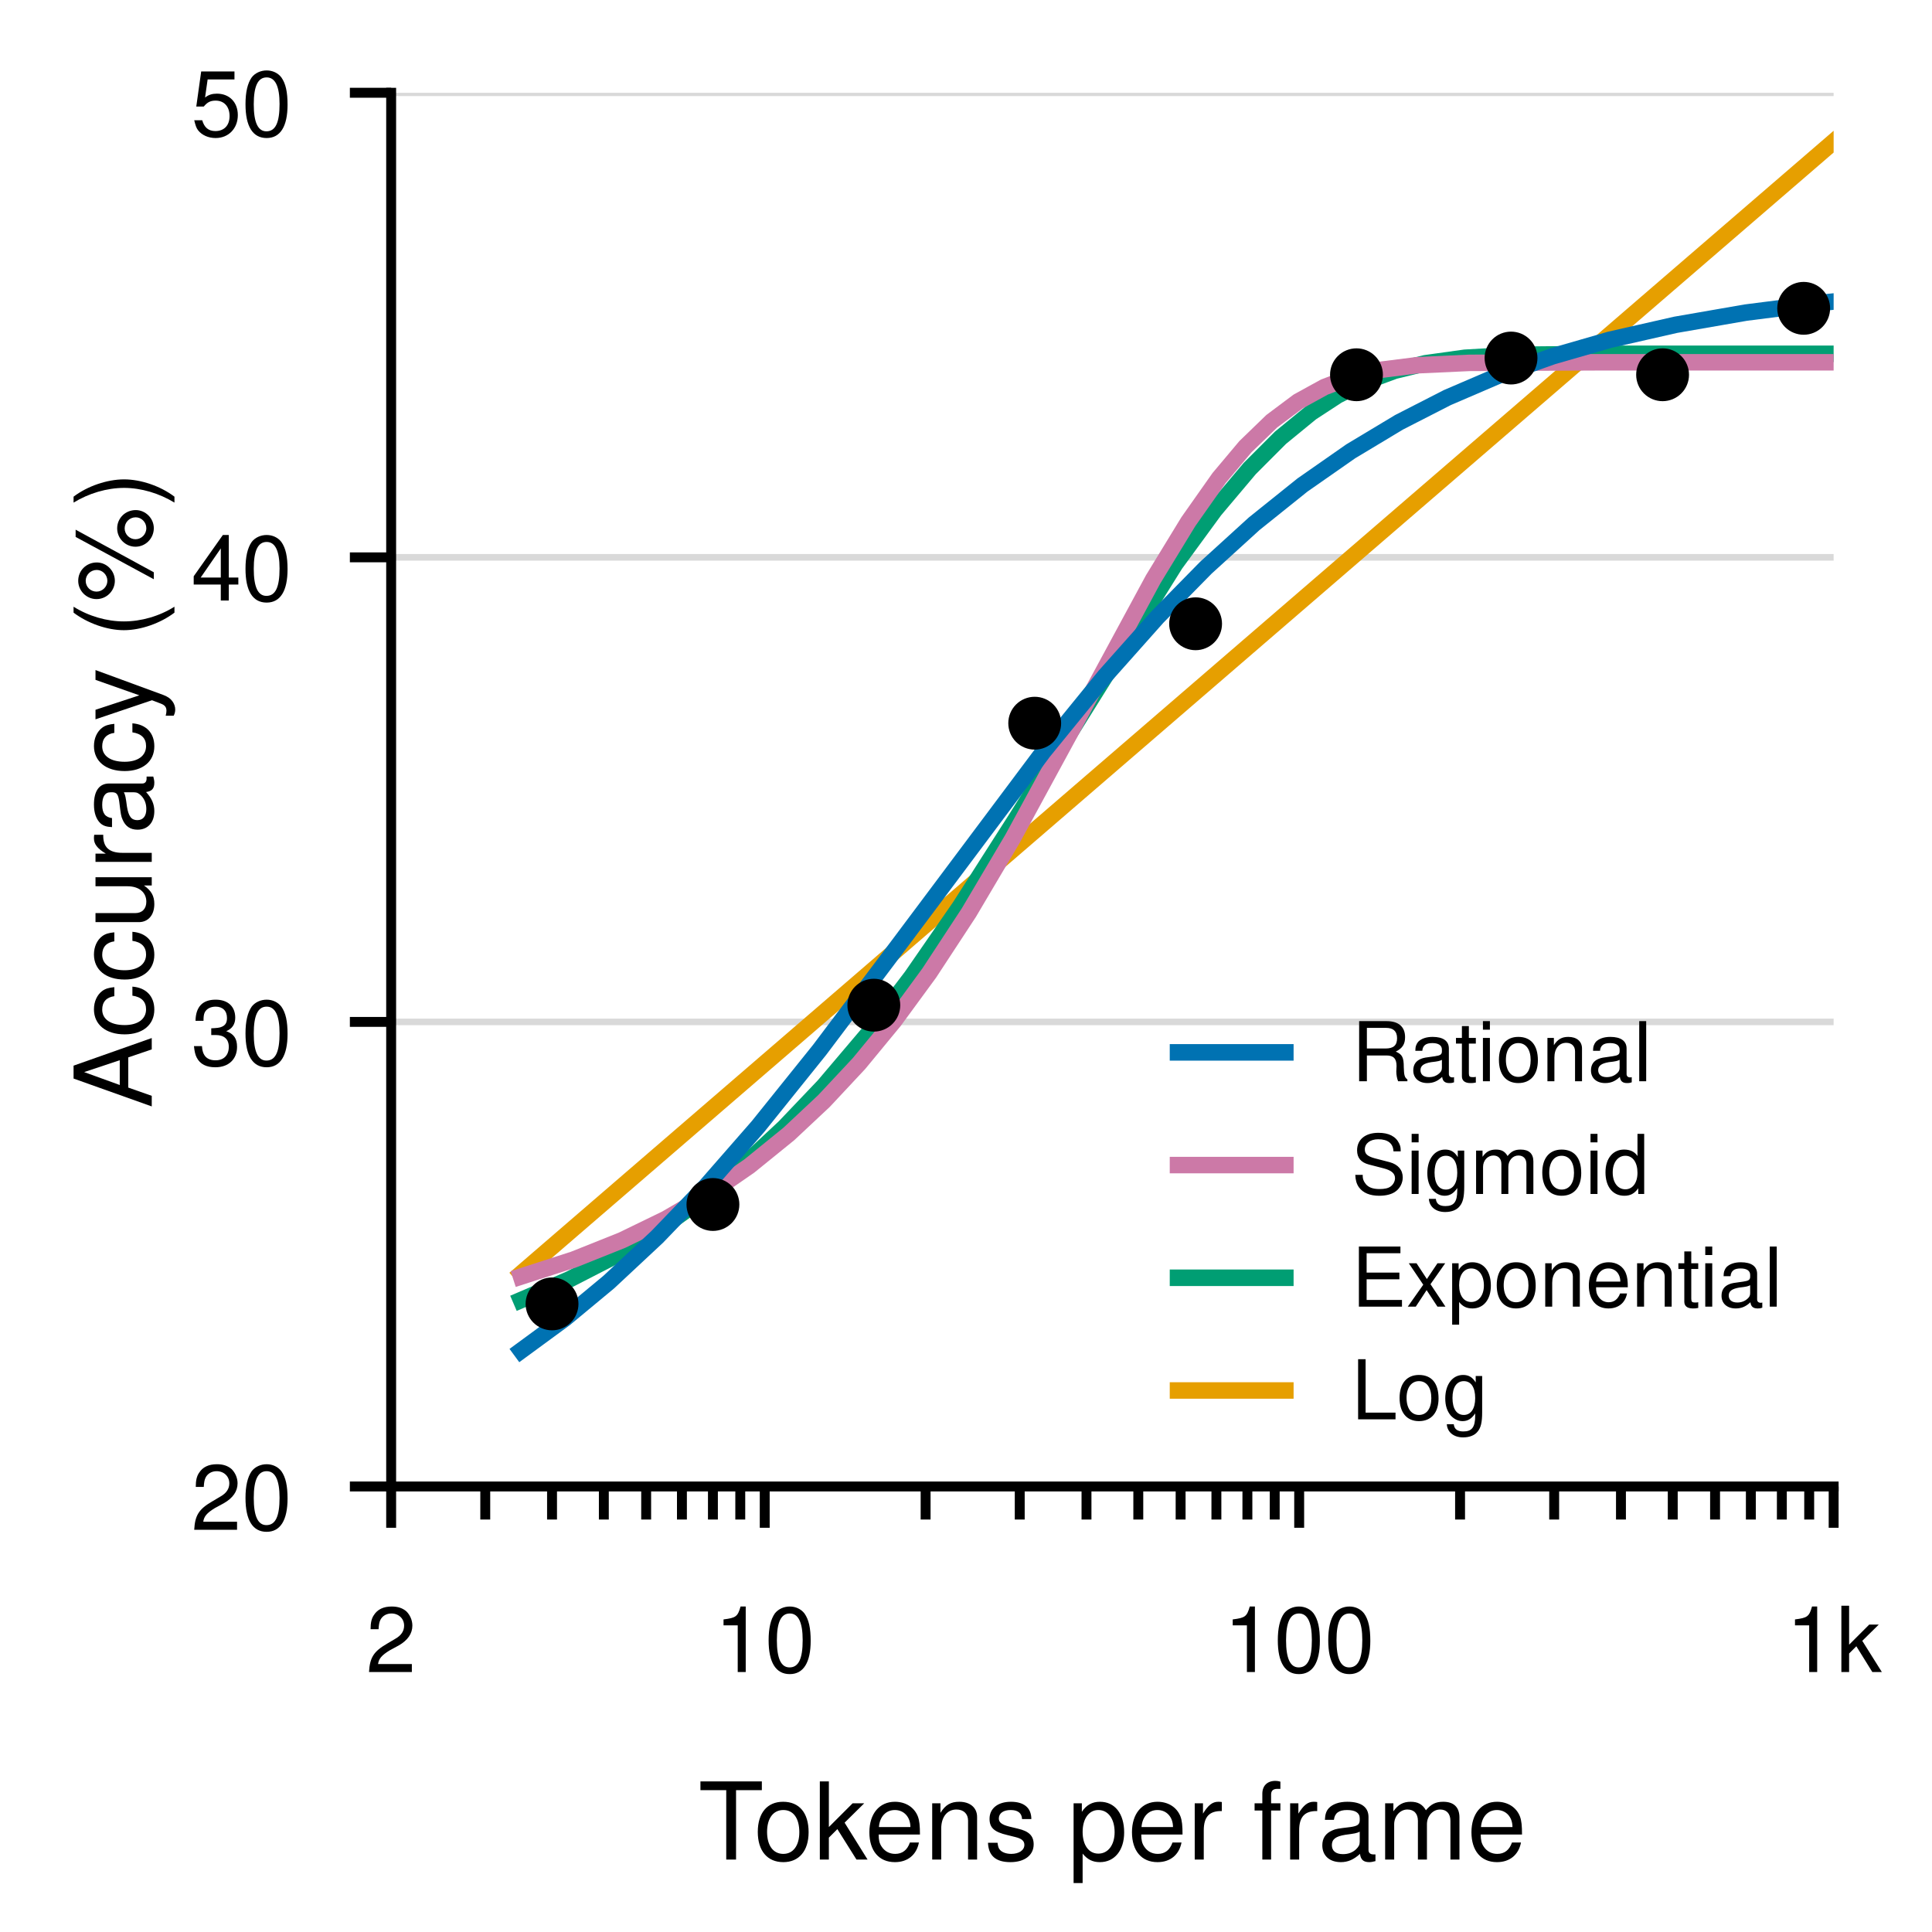
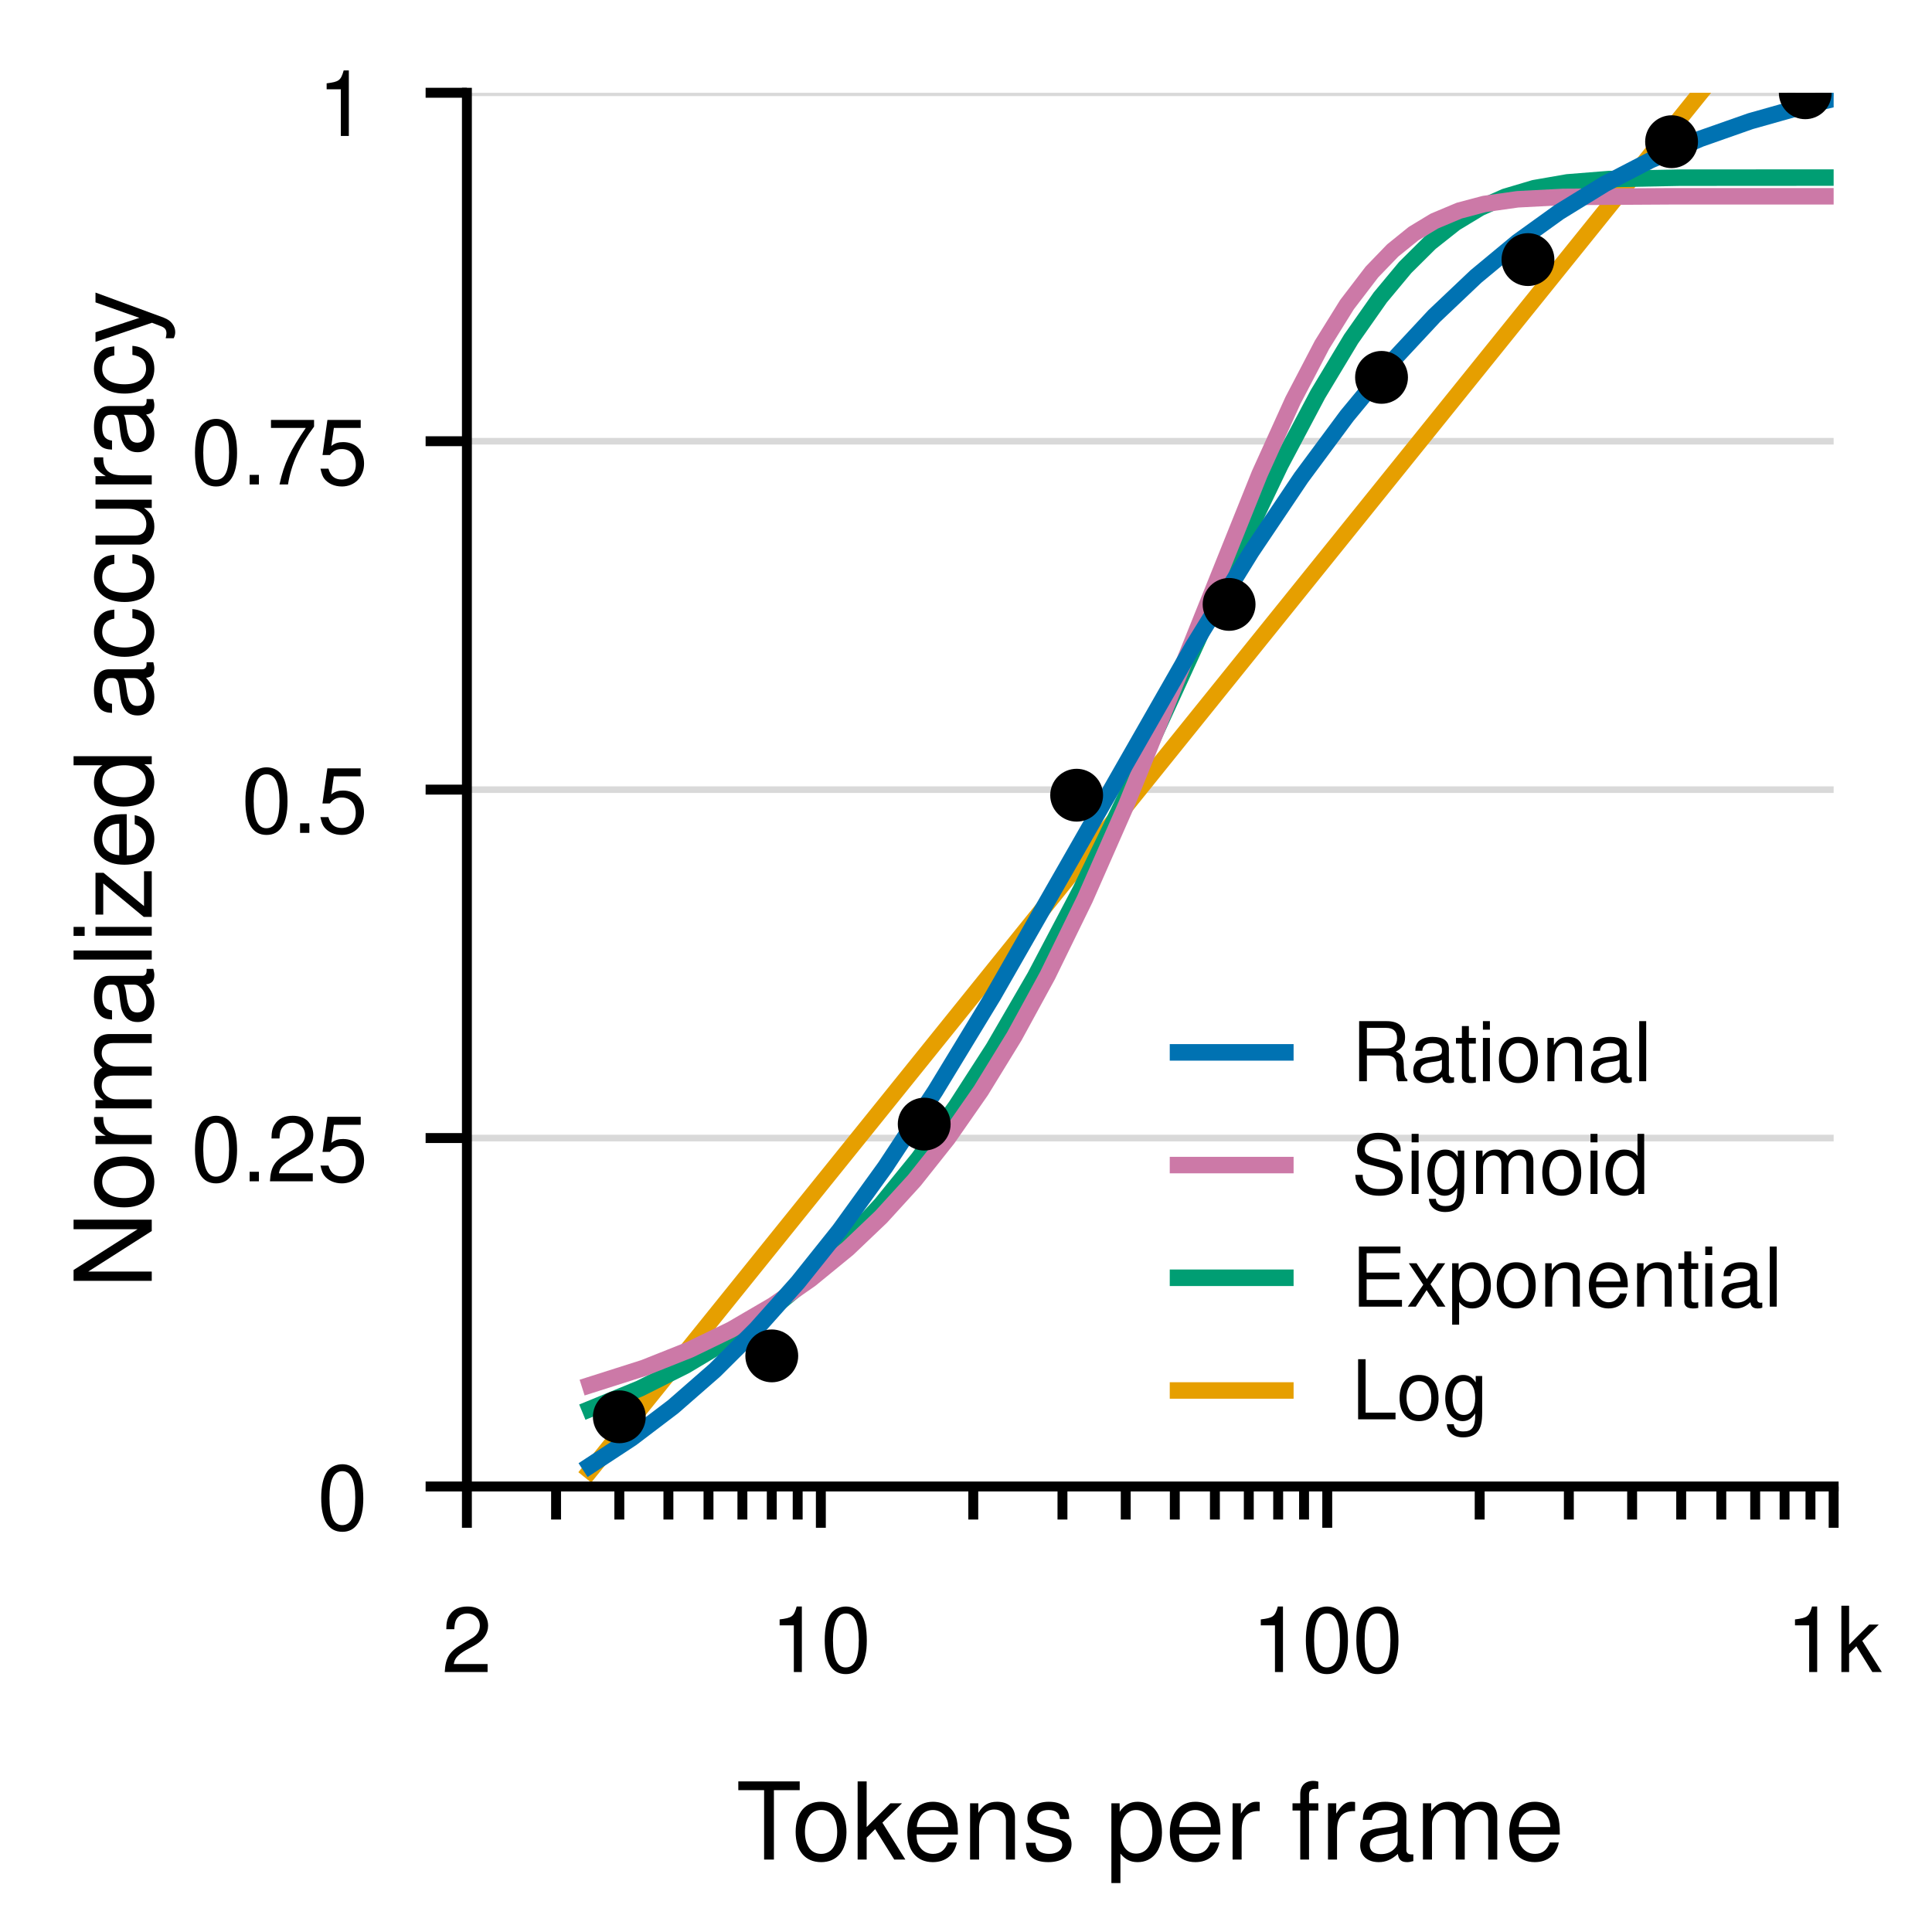
<svg xmlns="http://www.w3.org/2000/svg" xmlns:xlink="http://www.w3.org/1999/xlink" width="117pt" height="117pt" viewBox="0 0 117 117" version="1.1">
  <defs>
    <style type="text/css">*{stroke-linejoin: round; stroke-linecap: butt}</style>
  </defs>
  <g id="figure_1">
    <g id="patch_1">
      <path d="M 0 117  L 117 117  L 117 0  L 0 0  z " style="fill: #ffffff" />
    </g>
    <g id="axes_1">
      <g id="patch_2">
-         <path d="M 23.688 90.02  L 111.044 90.02  L 111.044 5.618  L 23.688 5.618  z " style="fill: #ffffff" />
+         <path d="M 28.275 90.02  L 111.044 90.02  L 111.044 5.618  L 28.275 5.618  z " style="fill: #ffffff" />
      </g>
      <g id="matplotlib.axis_1">
        <g id="xtick_1">
          <g id="line2d_1">
            <defs>
-               <path id="m679229b68b" d="M 0 0  L 0 2.5  " style="stroke: #000000; stroke-width: 0.6" />
+               <path id="m4c8dada643" d="M 0 0  L 0 2.5  " style="stroke: #000000; stroke-width: 0.6" />
            </defs>
            <g>
-               <use xlink:href="#m679229b68b" x="23.688" y="90.02" style="stroke: #000000; stroke-width: 0.6" />
+               <use xlink:href="#m4c8dada643" x="28.275" y="90.02" style="stroke: #000000; stroke-width: 0.6" />
            </g>
          </g>
          <g id="text_1">
-             <text style="font-size: 5.5px; font-family: 'Helvetica Neue', 'Helvetica', 'Arial', 'TeX Gyre Heros', 'Nimbus Sans', 'Liberation Sans', 'DejaVu Sans', sans-serif; text-anchor: middle" x="23.688" y="101.256" transform="rotate(-0 23.68805 101.2558)">2</text>
+             <text style="font-size: 5.5px; font-family: 'Helvetica Neue', 'Helvetica', 'Arial', 'TeX Gyre Heros', 'Nimbus Sans', 'Liberation Sans', 'DejaVu Sans', sans-serif; text-anchor: middle" x="28.275" y="101.256" transform="rotate(-0 28.27454 101.2558)">2</text>
          </g>
        </g>
        <g id="xtick_2">
          <g id="line2d_2">
            <g>
-               <use xlink:href="#m679229b68b" x="46.311" y="90.02" style="stroke: #000000; stroke-width: 0.6" />
+               <use xlink:href="#m4c8dada643" x="49.71" y="90.02" style="stroke: #000000; stroke-width: 0.6" />
            </g>
          </g>
          <g id="text_2">
-             <text style="font-size: 5.5px; font-family: 'Helvetica Neue', 'Helvetica', 'Arial', 'TeX Gyre Heros', 'Nimbus Sans', 'Liberation Sans', 'DejaVu Sans', sans-serif; text-anchor: middle" x="46.311" y="101.256" transform="rotate(-0 46.31107 101.2558)">10</text>
+             <text style="font-size: 5.5px; font-family: 'Helvetica Neue', 'Helvetica', 'Arial', 'TeX Gyre Heros', 'Nimbus Sans', 'Liberation Sans', 'DejaVu Sans', sans-serif; text-anchor: middle" x="49.71" y="101.256" transform="rotate(-0 49.70976 101.2558)">10</text>
          </g>
        </g>
        <g id="xtick_3">
          <g id="line2d_3">
            <g>
-               <use xlink:href="#m679229b68b" x="78.677" y="90.02" style="stroke: #000000; stroke-width: 0.6" />
+               <use xlink:href="#m4c8dada643" x="80.377" y="90.02" style="stroke: #000000; stroke-width: 0.6" />
            </g>
          </g>
          <g id="text_3">
-             <text style="font-size: 5.5px; font-family: 'Helvetica Neue', 'Helvetica', 'Arial', 'TeX Gyre Heros', 'Nimbus Sans', 'Liberation Sans', 'DejaVu Sans', sans-serif; text-anchor: middle" x="78.677" y="101.256" transform="rotate(-0 78.67729 101.2558)">100</text>
+             <text style="font-size: 5.5px; font-family: 'Helvetica Neue', 'Helvetica', 'Arial', 'TeX Gyre Heros', 'Nimbus Sans', 'Liberation Sans', 'DejaVu Sans', sans-serif; text-anchor: middle" x="80.377" y="101.256" transform="rotate(-0 80.37664 101.2558)">100</text>
          </g>
        </g>
        <g id="xtick_4">
          <g id="line2d_4">
            <g>
-               <use xlink:href="#m679229b68b" x="111.044" y="90.02" style="stroke: #000000; stroke-width: 0.6" />
+               <use xlink:href="#m4c8dada643" x="111.044" y="90.02" style="stroke: #000000; stroke-width: 0.6" />
            </g>
          </g>
          <g id="text_4">
            <text style="font-size: 5.5px; font-family: 'Helvetica Neue', 'Helvetica', 'Arial', 'TeX Gyre Heros', 'Nimbus Sans', 'Liberation Sans', 'DejaVu Sans', sans-serif; text-anchor: middle" x="111.044" y="101.256" transform="rotate(-0 111.0435 101.2558)">1k</text>
          </g>
        </g>
        <g id="xtick_5">
          <g id="line2d_5">
            <defs>
-               <path id="mb71b06a3fd" d="M 0 0  L 0 2  " style="stroke: #000000; stroke-width: 0.6" />
+               <path id="mf5f6eeb5fb" d="M 0 0  L 0 2  " style="stroke: #000000; stroke-width: 0.6" />
            </defs>
            <g>
-               <use xlink:href="#mb71b06a3fd" x="29.387" y="90.02" style="stroke: #000000; stroke-width: 0.6" />
+               <use xlink:href="#mf5f6eeb5fb" x="33.675" y="90.02" style="stroke: #000000; stroke-width: 0.6" />
            </g>
          </g>
        </g>
        <g id="xtick_6">
          <g id="line2d_6">
            <g>
-               <use xlink:href="#mb71b06a3fd" x="33.431" y="90.02" style="stroke: #000000; stroke-width: 0.6" />
+               <use xlink:href="#mf5f6eeb5fb" x="37.506" y="90.02" style="stroke: #000000; stroke-width: 0.6" />
            </g>
          </g>
        </g>
        <g id="xtick_7">
          <g id="line2d_7">
            <g>
-               <use xlink:href="#mb71b06a3fd" x="36.568" y="90.02" style="stroke: #000000; stroke-width: 0.6" />
+               <use xlink:href="#mf5f6eeb5fb" x="40.478" y="90.02" style="stroke: #000000; stroke-width: 0.6" />
            </g>
          </g>
        </g>
        <g id="xtick_8">
          <g id="line2d_8">
            <g>
-               <use xlink:href="#mb71b06a3fd" x="39.131" y="90.02" style="stroke: #000000; stroke-width: 0.6" />
+               <use xlink:href="#mf5f6eeb5fb" x="42.906" y="90.02" style="stroke: #000000; stroke-width: 0.6" />
            </g>
          </g>
        </g>
        <g id="xtick_9">
          <g id="line2d_9">
            <g>
-               <use xlink:href="#mb71b06a3fd" x="41.297" y="90.02" style="stroke: #000000; stroke-width: 0.6" />
+               <use xlink:href="#mf5f6eeb5fb" x="44.959" y="90.02" style="stroke: #000000; stroke-width: 0.6" />
            </g>
          </g>
        </g>
        <g id="xtick_10">
          <g id="line2d_10">
            <g>
-               <use xlink:href="#mb71b06a3fd" x="43.174" y="90.02" style="stroke: #000000; stroke-width: 0.6" />
+               <use xlink:href="#mf5f6eeb5fb" x="46.738" y="90.02" style="stroke: #000000; stroke-width: 0.6" />
            </g>
          </g>
        </g>
        <g id="xtick_11">
          <g id="line2d_11">
            <g>
-               <use xlink:href="#mb71b06a3fd" x="44.83" y="90.02" style="stroke: #000000; stroke-width: 0.6" />
+               <use xlink:href="#mf5f6eeb5fb" x="48.307" y="90.02" style="stroke: #000000; stroke-width: 0.6" />
            </g>
          </g>
        </g>
        <g id="xtick_12">
          <g id="line2d_12">
            <g>
-               <use xlink:href="#mb71b06a3fd" x="56.054" y="90.02" style="stroke: #000000; stroke-width: 0.6" />
+               <use xlink:href="#mf5f6eeb5fb" x="58.941" y="90.02" style="stroke: #000000; stroke-width: 0.6" />
            </g>
          </g>
        </g>
        <g id="xtick_13">
          <g id="line2d_13">
            <g>
-               <use xlink:href="#mb71b06a3fd" x="61.754" y="90.02" style="stroke: #000000; stroke-width: 0.6" />
+               <use xlink:href="#mf5f6eeb5fb" x="64.342" y="90.02" style="stroke: #000000; stroke-width: 0.6" />
            </g>
          </g>
        </g>
        <g id="xtick_14">
          <g id="line2d_14">
            <g>
-               <use xlink:href="#mb71b06a3fd" x="65.797" y="90.02" style="stroke: #000000; stroke-width: 0.6" />
+               <use xlink:href="#mf5f6eeb5fb" x="68.173" y="90.02" style="stroke: #000000; stroke-width: 0.6" />
            </g>
          </g>
        </g>
        <g id="xtick_15">
          <g id="line2d_15">
            <g>
-               <use xlink:href="#mb71b06a3fd" x="68.934" y="90.02" style="stroke: #000000; stroke-width: 0.6" />
+               <use xlink:href="#mf5f6eeb5fb" x="71.145" y="90.02" style="stroke: #000000; stroke-width: 0.6" />
            </g>
          </g>
        </g>
        <g id="xtick_16">
          <g id="line2d_16">
            <g>
-               <use xlink:href="#mb71b06a3fd" x="71.497" y="90.02" style="stroke: #000000; stroke-width: 0.6" />
+               <use xlink:href="#mf5f6eeb5fb" x="73.573" y="90.02" style="stroke: #000000; stroke-width: 0.6" />
            </g>
          </g>
        </g>
        <g id="xtick_17">
          <g id="line2d_17">
            <g>
-               <use xlink:href="#mb71b06a3fd" x="73.664" y="90.02" style="stroke: #000000; stroke-width: 0.6" />
+               <use xlink:href="#mf5f6eeb5fb" x="75.626" y="90.02" style="stroke: #000000; stroke-width: 0.6" />
            </g>
          </g>
        </g>
        <g id="xtick_18">
          <g id="line2d_18">
            <g>
-               <use xlink:href="#mb71b06a3fd" x="75.541" y="90.02" style="stroke: #000000; stroke-width: 0.6" />
+               <use xlink:href="#mf5f6eeb5fb" x="77.405" y="90.02" style="stroke: #000000; stroke-width: 0.6" />
            </g>
          </g>
        </g>
        <g id="xtick_19">
          <g id="line2d_19">
            <g>
-               <use xlink:href="#mb71b06a3fd" x="77.196" y="90.02" style="stroke: #000000; stroke-width: 0.6" />
+               <use xlink:href="#mf5f6eeb5fb" x="78.973" y="90.02" style="stroke: #000000; stroke-width: 0.6" />
            </g>
          </g>
        </g>
        <g id="xtick_20">
          <g id="line2d_20">
            <g>
-               <use xlink:href="#mb71b06a3fd" x="88.42" y="90.02" style="stroke: #000000; stroke-width: 0.6" />
+               <use xlink:href="#mf5f6eeb5fb" x="89.608" y="90.02" style="stroke: #000000; stroke-width: 0.6" />
            </g>
          </g>
        </g>
        <g id="xtick_21">
          <g id="line2d_21">
            <g>
-               <use xlink:href="#mb71b06a3fd" x="94.12" y="90.02" style="stroke: #000000; stroke-width: 0.6" />
+               <use xlink:href="#mf5f6eeb5fb" x="95.008" y="90.02" style="stroke: #000000; stroke-width: 0.6" />
            </g>
          </g>
        </g>
        <g id="xtick_22">
          <g id="line2d_22">
            <g>
-               <use xlink:href="#mb71b06a3fd" x="98.164" y="90.02" style="stroke: #000000; stroke-width: 0.6" />
+               <use xlink:href="#mf5f6eeb5fb" x="98.84" y="90.02" style="stroke: #000000; stroke-width: 0.6" />
            </g>
          </g>
        </g>
        <g id="xtick_23">
          <g id="line2d_23">
            <g>
-               <use xlink:href="#mb71b06a3fd" x="101.3" y="90.02" style="stroke: #000000; stroke-width: 0.6" />
+               <use xlink:href="#mf5f6eeb5fb" x="101.812" y="90.02" style="stroke: #000000; stroke-width: 0.6" />
            </g>
          </g>
        </g>
        <g id="xtick_24">
          <g id="line2d_24">
            <g>
-               <use xlink:href="#mb71b06a3fd" x="103.863" y="90.02" style="stroke: #000000; stroke-width: 0.6" />
+               <use xlink:href="#mf5f6eeb5fb" x="104.24" y="90.02" style="stroke: #000000; stroke-width: 0.6" />
            </g>
          </g>
        </g>
        <g id="xtick_25">
          <g id="line2d_25">
            <g>
-               <use xlink:href="#mb71b06a3fd" x="106.03" y="90.02" style="stroke: #000000; stroke-width: 0.6" />
+               <use xlink:href="#mf5f6eeb5fb" x="106.293" y="90.02" style="stroke: #000000; stroke-width: 0.6" />
            </g>
          </g>
        </g>
        <g id="xtick_26">
          <g id="line2d_26">
            <g>
-               <use xlink:href="#mb71b06a3fd" x="107.907" y="90.02" style="stroke: #000000; stroke-width: 0.6" />
+               <use xlink:href="#mf5f6eeb5fb" x="108.072" y="90.02" style="stroke: #000000; stroke-width: 0.6" />
            </g>
          </g>
        </g>
        <g id="xtick_27">
          <g id="line2d_27">
            <g>
-               <use xlink:href="#mb71b06a3fd" x="109.563" y="90.02" style="stroke: #000000; stroke-width: 0.6" />
+               <use xlink:href="#mf5f6eeb5fb" x="109.64" y="90.02" style="stroke: #000000; stroke-width: 0.6" />
            </g>
          </g>
        </g>
        <g id="text_5">
-           <text style="font-size: 6.5px; font-family: 'Helvetica Neue', 'Helvetica', 'Arial', 'TeX Gyre Heros', 'Nimbus Sans', 'Liberation Sans', 'DejaVu Sans', sans-serif; text-anchor: middle" x="67.366" y="112.615" transform="rotate(-0 67.36578 112.6153)">Tokens per frame</text>
+           <text style="font-size: 6.5px; font-family: 'Helvetica Neue', 'Helvetica', 'Arial', 'TeX Gyre Heros', 'Nimbus Sans', 'Liberation Sans', 'DejaVu Sans', sans-serif; text-anchor: middle" x="69.659" y="112.615" transform="rotate(-0 69.65902 112.6153)">Tokens per frame</text>
        </g>
      </g>
      <g id="matplotlib.axis_2">
        <g id="ytick_1">
          <g id="line2d_28">
-             <path d="M 23.688 90.02  L 111.044 90.02  " clip-path="url(#p579286ed42)" style="fill: none; stroke: #d9d9d9; stroke-width: 0.4; stroke-linecap: square" />
+             <path d="M 28.275 90.02  L 111.044 90.02  " clip-path="url(#p2af6633f1a)" style="fill: none; stroke: #d9d9d9; stroke-width: 0.4; stroke-linecap: square" />
          </g>
          <g id="line2d_29">
            <defs>
-               <path id="mea09d4e03a" d="M 0 0  L -2.5 0  " style="stroke: #000000; stroke-width: 0.6" />
+               <path id="mf6d16e802b" d="M 0 0  L -2.5 0  " style="stroke: #000000; stroke-width: 0.6" />
            </defs>
            <g>
-               <use xlink:href="#mea09d4e03a" x="23.688" y="90.02" style="stroke: #000000; stroke-width: 0.6" />
+               <use xlink:href="#mf6d16e802b" x="28.275" y="90.02" style="stroke: #000000; stroke-width: 0.6" />
            </g>
          </g>
          <g id="text_6">
-             <text style="font-size: 5.5px; font-family: 'Helvetica Neue', 'Helvetica', 'Arial', 'TeX Gyre Heros', 'Nimbus Sans', 'Liberation Sans', 'DejaVu Sans', sans-serif; text-anchor: end" x="17.688" y="92.638" transform="rotate(-0 17.68805 92.63776)">20</text>
+             <text style="font-size: 5.5px; font-family: 'Helvetica Neue', 'Helvetica', 'Arial', 'TeX Gyre Heros', 'Nimbus Sans', 'Liberation Sans', 'DejaVu Sans', sans-serif; text-anchor: end" x="22.275" y="92.638" transform="rotate(-0 22.27454 92.63776)">0</text>
          </g>
        </g>
        <g id="ytick_2">
          <g id="line2d_30">
-             <path d="M 23.688 61.886  L 111.044 61.886  " clip-path="url(#p579286ed42)" style="fill: none; stroke: #d9d9d9; stroke-width: 0.4; stroke-linecap: square" />
+             <path d="M 28.275 68.919  L 111.044 68.919  " clip-path="url(#p2af6633f1a)" style="fill: none; stroke: #d9d9d9; stroke-width: 0.4; stroke-linecap: square" />
          </g>
          <g id="line2d_31">
            <g>
-               <use xlink:href="#mea09d4e03a" x="23.688" y="61.886" style="stroke: #000000; stroke-width: 0.6" />
+               <use xlink:href="#mf6d16e802b" x="28.275" y="68.919" style="stroke: #000000; stroke-width: 0.6" />
            </g>
          </g>
          <g id="text_7">
-             <text style="font-size: 5.5px; font-family: 'Helvetica Neue', 'Helvetica', 'Arial', 'TeX Gyre Heros', 'Nimbus Sans', 'Liberation Sans', 'DejaVu Sans', sans-serif; text-anchor: end" x="17.688" y="64.504" transform="rotate(-0 17.68805 64.50392)">30</text>
+             <text style="font-size: 5.5px; font-family: 'Helvetica Neue', 'Helvetica', 'Arial', 'TeX Gyre Heros', 'Nimbus Sans', 'Liberation Sans', 'DejaVu Sans', sans-serif; text-anchor: end" x="22.275" y="71.537" transform="rotate(-0 22.27454 71.53738)">0.25</text>
          </g>
        </g>
        <g id="ytick_3">
          <g id="line2d_32">
-             <path d="M 23.688 33.752  L 111.044 33.752  " clip-path="url(#p579286ed42)" style="fill: none; stroke: #d9d9d9; stroke-width: 0.4; stroke-linecap: square" />
+             <path d="M 28.275 47.819  L 111.044 47.819  " clip-path="url(#p2af6633f1a)" style="fill: none; stroke: #d9d9d9; stroke-width: 0.4; stroke-linecap: square" />
          </g>
          <g id="line2d_33">
            <g>
-               <use xlink:href="#mea09d4e03a" x="23.688" y="33.752" style="stroke: #000000; stroke-width: 0.6" />
+               <use xlink:href="#mf6d16e802b" x="28.275" y="47.819" style="stroke: #000000; stroke-width: 0.6" />
            </g>
          </g>
          <g id="text_8">
-             <text style="font-size: 5.5px; font-family: 'Helvetica Neue', 'Helvetica', 'Arial', 'TeX Gyre Heros', 'Nimbus Sans', 'Liberation Sans', 'DejaVu Sans', sans-serif; text-anchor: end" x="17.688" y="36.37" transform="rotate(-0 17.68805 36.37008)">40</text>
+             <text style="font-size: 5.5px; font-family: 'Helvetica Neue', 'Helvetica', 'Arial', 'TeX Gyre Heros', 'Nimbus Sans', 'Liberation Sans', 'DejaVu Sans', sans-serif; text-anchor: end" x="22.275" y="50.437" transform="rotate(-0 22.27454 50.437)">0.5</text>
          </g>
        </g>
        <g id="ytick_4">
          <g id="line2d_34">
-             <path d="M 23.688 5.618  L 111.044 5.618  " clip-path="url(#p579286ed42)" style="fill: none; stroke: #d9d9d9; stroke-width: 0.4; stroke-linecap: square" />
+             <path d="M 28.275 26.719  L 111.044 26.719  " clip-path="url(#p2af6633f1a)" style="fill: none; stroke: #d9d9d9; stroke-width: 0.4; stroke-linecap: square" />
          </g>
          <g id="line2d_35">
            <g>
-               <use xlink:href="#mea09d4e03a" x="23.688" y="5.618" style="stroke: #000000; stroke-width: 0.6" />
+               <use xlink:href="#mf6d16e802b" x="28.275" y="26.719" style="stroke: #000000; stroke-width: 0.6" />
            </g>
          </g>
          <g id="text_9">
-             <text style="font-size: 5.5px; font-family: 'Helvetica Neue', 'Helvetica', 'Arial', 'TeX Gyre Heros', 'Nimbus Sans', 'Liberation Sans', 'DejaVu Sans', sans-serif; text-anchor: end" x="17.688" y="8.236" transform="rotate(-0 17.68805 8.23624)">50</text>
-           </g>
-         </g>
-         <g id="text_10">
-           <text style="font-size: 6.5px; font-family: 'Helvetica Neue', 'Helvetica', 'Arial', 'TeX Gyre Heros', 'Nimbus Sans', 'Liberation Sans', 'DejaVu Sans', sans-serif; text-anchor: middle" x="9.188" y="47.819" transform="rotate(-90 9.18824 47.819)">Accuracy (%)</text>
-         </g>
-       </g>
-       <g id="line2d_36">
-         <path d="M 31.554 77.128  L 111.044 8.577  L 111.044 8.577  " clip-path="url(#p579286ed42)" style="fill: none; stroke: #e69f00; stroke-linecap: square" />
-       </g>
-       <g id="line2d_37">
-         <path d="M 31.554 78.731  L 34.479 77.479  L 37.403 75.975  L 40.061 74.355  L 42.72 72.462  L 45.113 70.499  L 47.505 68.269  L 49.898 65.756  L 52.556 62.622  L 55.215 59.129  L 58.139 54.902  L 61.595 49.487  L 71.166 34.164  L 73.559 30.893  L 75.685 28.372  L 77.546 26.509  L 79.407 24.985  L 81.002 23.945  L 82.598 23.137  L 84.458 22.453  L 86.319 21.999  L 88.712 21.666  L 91.902 21.484  L 98.017 21.427  L 111.044 21.426  L 111.044 21.426  " clip-path="url(#p579286ed42)" style="fill: none; stroke: #009e73; stroke-linecap: square" />
+             <text style="font-size: 5.5px; font-family: 'Helvetica Neue', 'Helvetica', 'Arial', 'TeX Gyre Heros', 'Nimbus Sans', 'Liberation Sans', 'DejaVu Sans', sans-serif; text-anchor: end" x="22.275" y="29.337" transform="rotate(-0 22.27454 29.33662)">0.75</text>
+           </g>
+         </g>
+         <g id="ytick_5">
+           <g id="line2d_36">
+             <path d="M 28.275 5.618  L 111.044 5.618  " clip-path="url(#p2af6633f1a)" style="fill: none; stroke: #d9d9d9; stroke-width: 0.4; stroke-linecap: square" />
+           </g>
+           <g id="line2d_37">
+             <g>
+               <use xlink:href="#mf6d16e802b" x="28.275" y="5.618" style="stroke: #000000; stroke-width: 0.6" />
+             </g>
+           </g>
+           <g id="text_10">
+             <text style="font-size: 5.5px; font-family: 'Helvetica Neue', 'Helvetica', 'Arial', 'TeX Gyre Heros', 'Nimbus Sans', 'Liberation Sans', 'DejaVu Sans', sans-serif; text-anchor: end" x="22.275" y="8.236" transform="rotate(-0 22.27454 8.23624)">1</text>
+           </g>
+         </g>
+         <g id="text_11">
+           <text style="font-size: 6.5px; font-family: 'Helvetica Neue', 'Helvetica', 'Arial', 'TeX Gyre Heros', 'Nimbus Sans', 'Liberation Sans', 'DejaVu Sans', sans-serif; text-anchor: middle" x="9.188" y="47.819" transform="rotate(-90 9.18824 47.819)">Normalized accuracy</text>
+         </g>
      </g>
      <g id="line2d_38">
-         <path d="M 31.554 77.306  L 34.744 76.276  L 37.669 75.107  L 40.327 73.816  L 42.986 72.266  L 45.378 70.612  L 47.771 68.672  L 49.898 66.678  L 52.025 64.402  L 54.152 61.821  L 56.278 58.92  L 58.671 55.271  L 61.33 50.774  L 64.786 44.417  L 69.837 35.078  L 71.964 31.593  L 73.824 28.953  L 75.42 27.053  L 77.015 25.51  L 78.61 24.316  L 80.205 23.44  L 81.8 22.833  L 83.661 22.389  L 85.788 22.121  L 88.978 21.975  L 96.688 21.94  L 111.044 21.94  L 111.044 21.94  " clip-path="url(#p579286ed42)" style="fill: none; stroke: #cc79a7; stroke-linecap: square" />
+         <path d="M 35.728 89.08  L 108.315 -1  L 108.315 -1  " clip-path="url(#p2af6633f1a)" style="fill: none; stroke: #e69f00; stroke-linecap: square" />
      </g>
      <g id="line2d_39">
-         <path d="M 31.554 81.795  L 34.213 79.844  L 36.871 77.638  L 39.796 74.908  L 42.72 71.866  L 45.91 68.215  L 49.632 63.583  L 54.417 57.231  L 63.19 45.514  L 66.912 40.943  L 70.103 37.356  L 73.027 34.38  L 75.951 31.718  L 78.876 29.372  L 81.8 27.331  L 84.724 25.574  L 87.649 24.077  L 90.839 22.706  L 94.029 21.575  L 97.485 20.577  L 101.473 19.67  L 105.727 18.931  L 110.778 18.288  L 111.044 18.26  L 111.044 18.26  " clip-path="url(#p579286ed42)" style="fill: none; stroke: #0072b2; stroke-linecap: square" />
+         <path d="M 35.728 85.328  L 38.75 84.087  L 41.521 82.699  L 44.04 81.19  L 46.559 79.41  L 48.826 77.543  L 51.093 75.395  L 53.36 72.939  L 55.627 70.147  L 57.894 66.998  L 60.161 63.482  L 62.68 59.142  L 65.451 53.874  L 68.474 47.633  L 74.267 34.994  L 77.542 28.152  L 79.809 23.873  L 81.824 20.525  L 83.587 18.014  L 85.099 16.198  L 86.61 14.698  L 88.121 13.502  L 89.633 12.588  L 91.144 11.919  L 92.907 11.395  L 94.922 11.045  L 97.441 10.844  L 101.724 10.76  L 111.044 10.754  L 111.044 10.754  " clip-path="url(#p2af6633f1a)" style="fill: none; stroke: #009e73; stroke-linecap: square" />
+       </g>
+       <g id="line2d_40">
+         <path d="M 35.728 83.88  L 39.002 82.838  L 41.773 81.735  L 44.292 80.515  L 46.811 79.045  L 49.078 77.471  L 51.345 75.615  L 53.36 73.695  L 55.375 71.484  L 57.39 68.947  L 59.406 66.052  L 61.421 62.769  L 63.436 59.078  L 65.703 54.435  L 68.222 48.71  L 71.496 40.612  L 76.282 28.703  L 78.298 24.254  L 80.061 20.879  L 81.572 18.449  L 83.083 16.472  L 84.343 15.167  L 85.602 14.15  L 86.862 13.388  L 88.373 12.754  L 89.885 12.354  L 91.9 12.069  L 94.671 11.925  L 101.22 11.887  L 111.044 11.887  L 111.044 11.887  " clip-path="url(#p2af6633f1a)" style="fill: none; stroke: #cc79a7; stroke-linecap: square" />
+       </g>
+       <g id="line2d_41">
+         <path d="M 35.728 88.755  L 38.247 87.101  L 40.766 85.187  L 43.285 82.986  L 45.803 80.48  L 48.322 77.654  L 50.841 74.502  L 53.612 70.668  L 56.635 66.078  L 60.161 60.277  L 64.947 51.912  L 72.252 39.129  L 75.779 33.415  L 78.801 28.92  L 81.572 25.182  L 84.343 21.833  L 86.862 19.13  L 89.381 16.742  L 91.9 14.653  L 94.419 12.841  L 97.189 11.137  L 99.96 9.701  L 102.983 8.401  L 106.006 7.338  L 109.532 6.344  L 111.044 5.987  L 111.044 5.987  " clip-path="url(#p2af6633f1a)" style="fill: none; stroke: #0072b2; stroke-linecap: square" />
      </g>
      <g id="patch_3">
-         <path d="M 23.688 90.02  L 23.688 5.618  " style="fill: none; stroke: #000000; stroke-width: 0.6; stroke-linejoin: miter; stroke-linecap: square" />
+         <path d="M 28.275 90.02  L 28.275 5.618  " style="fill: none; stroke: #000000; stroke-width: 0.6; stroke-linejoin: miter; stroke-linecap: square" />
      </g>
      <g id="patch_4">
-         <path d="M 23.688 90.02  L 111.044 90.02  " style="fill: none; stroke: #000000; stroke-width: 0.6; stroke-linejoin: miter; stroke-linecap: square" />
-       </g>
-       <g id="line2d_40">
+         <path d="M 28.275 90.02  L 111.044 90.02  " style="fill: none; stroke: #000000; stroke-width: 0.6; stroke-linejoin: miter; stroke-linecap: square" />
+       </g>
+       <g id="line2d_42">
        <defs>
-           <path id="mb8e25788bb" d="M 0 1.1  C 0.292 1.1 0.572 0.984 0.778 0.778  C 0.984 0.572 1.1 0.292 1.1 0  C 1.1 -0.292 0.984 -0.572 0.778 -0.778  C 0.572 -0.984 0.292 -1.1 0 -1.1  C -0.292 -1.1 -0.572 -0.984 -0.778 -0.778  C -0.984 -0.572 -1.1 -0.292 -1.1 0  C -1.1 0.292 -0.984 0.572 -0.778 0.778  C -0.572 0.984 -0.292 1.1 0 1.1  z " style="stroke: #000000" />
+           <path id="mf28eb3aaa7" d="M 0 1.1  C 0.292 1.1 0.572 0.984 0.778 0.778  C 0.984 0.572 1.1 0.292 1.1 0  C 1.1 -0.292 0.984 -0.572 0.778 -0.778  C 0.572 -0.984 0.292 -1.1 0 -1.1  C -0.292 -1.1 -0.572 -0.984 -0.778 -0.778  C -0.984 -0.572 -1.1 -0.292 -1.1 0  C -1.1 0.292 -0.984 0.572 -0.778 0.778  C -0.572 0.984 -0.292 1.1 0 1.1  z " style="stroke: #000000" />
        </defs>
-         <g clip-path="url(#p579286ed42)">
-           <use xlink:href="#mb8e25788bb" x="33.431" y="78.963" style="stroke: #000000" />
-           <use xlink:href="#mb8e25788bb" x="43.174" y="72.943" style="stroke: #000000" />
-           <use xlink:href="#mb8e25788bb" x="52.918" y="60.873" style="stroke: #000000" />
-           <use xlink:href="#mb8e25788bb" x="62.661" y="43.796" style="stroke: #000000" />
-           <use xlink:href="#mb8e25788bb" x="72.404" y="37.775" style="stroke: #000000" />
-           <use xlink:href="#mb8e25788bb" x="82.147" y="22.695" style="stroke: #000000" />
-           <use xlink:href="#mb8e25788bb" x="91.506" y="21.683" style="stroke: #000000" />
-           <use xlink:href="#mb8e25788bb" x="100.685" y="22.695" style="stroke: #000000" />
-           <use xlink:href="#mb8e25788bb" x="109.229" y="18.672" style="stroke: #000000" />
+         <g clip-path="url(#p2af6633f1a)">
+           <use xlink:href="#mf28eb3aaa7" x="37.506" y="85.8" style="stroke: #000000" />
+           <use xlink:href="#mf28eb3aaa7" x="46.738" y="82.111" style="stroke: #000000" />
+           <use xlink:href="#mf28eb3aaa7" x="55.969" y="68.075" style="stroke: #000000" />
+           <use xlink:href="#mf28eb3aaa7" x="65.201" y="48.157" style="stroke: #000000" />
+           <use xlink:href="#mf28eb3aaa7" x="74.433" y="36.602" style="stroke: #000000" />
+           <use xlink:href="#mf28eb3aaa7" x="83.664" y="22.853" style="stroke: #000000" />
+           <use xlink:href="#mf28eb3aaa7" x="92.532" y="15.721" style="stroke: #000000" />
+           <use xlink:href="#mf28eb3aaa7" x="101.229" y="8.581" style="stroke: #000000" />
+           <use xlink:href="#mf28eb3aaa7" x="109.324" y="5.618" style="stroke: #000000" />
        </g>
      </g>
      <g id="legend_1">
-         <g id="line2d_41">
+         <g id="line2d_43">
          <path d="M 71.339 63.73  L 74.589 63.73  L 77.839 63.73  " style="fill: none; stroke: #0072b2; stroke-linecap: square" />
        </g>
-         <g id="text_11">
+         <g id="text_12">
          <text style="font-size: 5px; font-family: 'Helvetica Neue', 'Helvetica', 'Arial', 'TeX Gyre Heros', 'Nimbus Sans', 'Liberation Sans', 'DejaVu Sans', sans-serif; text-anchor: start" x="81.839" y="65.48" transform="rotate(-0 81.83882 65.47976)">Rational</text>
        </g>
-         <g id="line2d_42">
+         <g id="line2d_44">
          <path d="M 71.339 70.555  L 74.589 70.555  L 77.839 70.555  " style="fill: none; stroke: #cc79a7; stroke-linecap: square" />
        </g>
-         <g id="text_12">
+         <g id="text_13">
          <text style="font-size: 5px; font-family: 'Helvetica Neue', 'Helvetica', 'Arial', 'TeX Gyre Heros', 'Nimbus Sans', 'Liberation Sans', 'DejaVu Sans', sans-serif; text-anchor: start" x="81.839" y="72.305" transform="rotate(-0 81.83882 72.30476)">Sigmoid</text>
        </g>
-         <g id="line2d_43">
+         <g id="line2d_45">
          <path d="M 71.339 77.38  L 74.589 77.38  L 77.839 77.38  " style="fill: none; stroke: #009e73; stroke-linecap: square" />
        </g>
-         <g id="text_13">
+         <g id="text_14">
          <text style="font-size: 5px; font-family: 'Helvetica Neue', 'Helvetica', 'Arial', 'TeX Gyre Heros', 'Nimbus Sans', 'Liberation Sans', 'DejaVu Sans', sans-serif; text-anchor: start" x="81.839" y="79.13" transform="rotate(-0 81.83882 79.12976)">Exponential</text>
        </g>
-         <g id="line2d_44">
+         <g id="line2d_46">
          <path d="M 71.339 84.205  L 74.589 84.205  L 77.839 84.205  " style="fill: none; stroke: #e69f00; stroke-linecap: square" />
        </g>
-         <g id="text_14">
+         <g id="text_15">
          <text style="font-size: 5px; font-family: 'Helvetica Neue', 'Helvetica', 'Arial', 'TeX Gyre Heros', 'Nimbus Sans', 'Liberation Sans', 'DejaVu Sans', sans-serif; text-anchor: start" x="81.839" y="85.955" transform="rotate(-0 81.83882 85.95476)">Log</text>
        </g>
      </g>
    </g>
  </g>
  <defs>
-     <clipPath id="p579286ed42">
-       <rect x="23.688" y="5.618" width="87.355" height="84.402" />
+     <clipPath id="p2af6633f1a">
+       <rect x="28.275" y="5.618" width="82.769" height="84.402" />
    </clipPath>
  </defs>
</svg>
